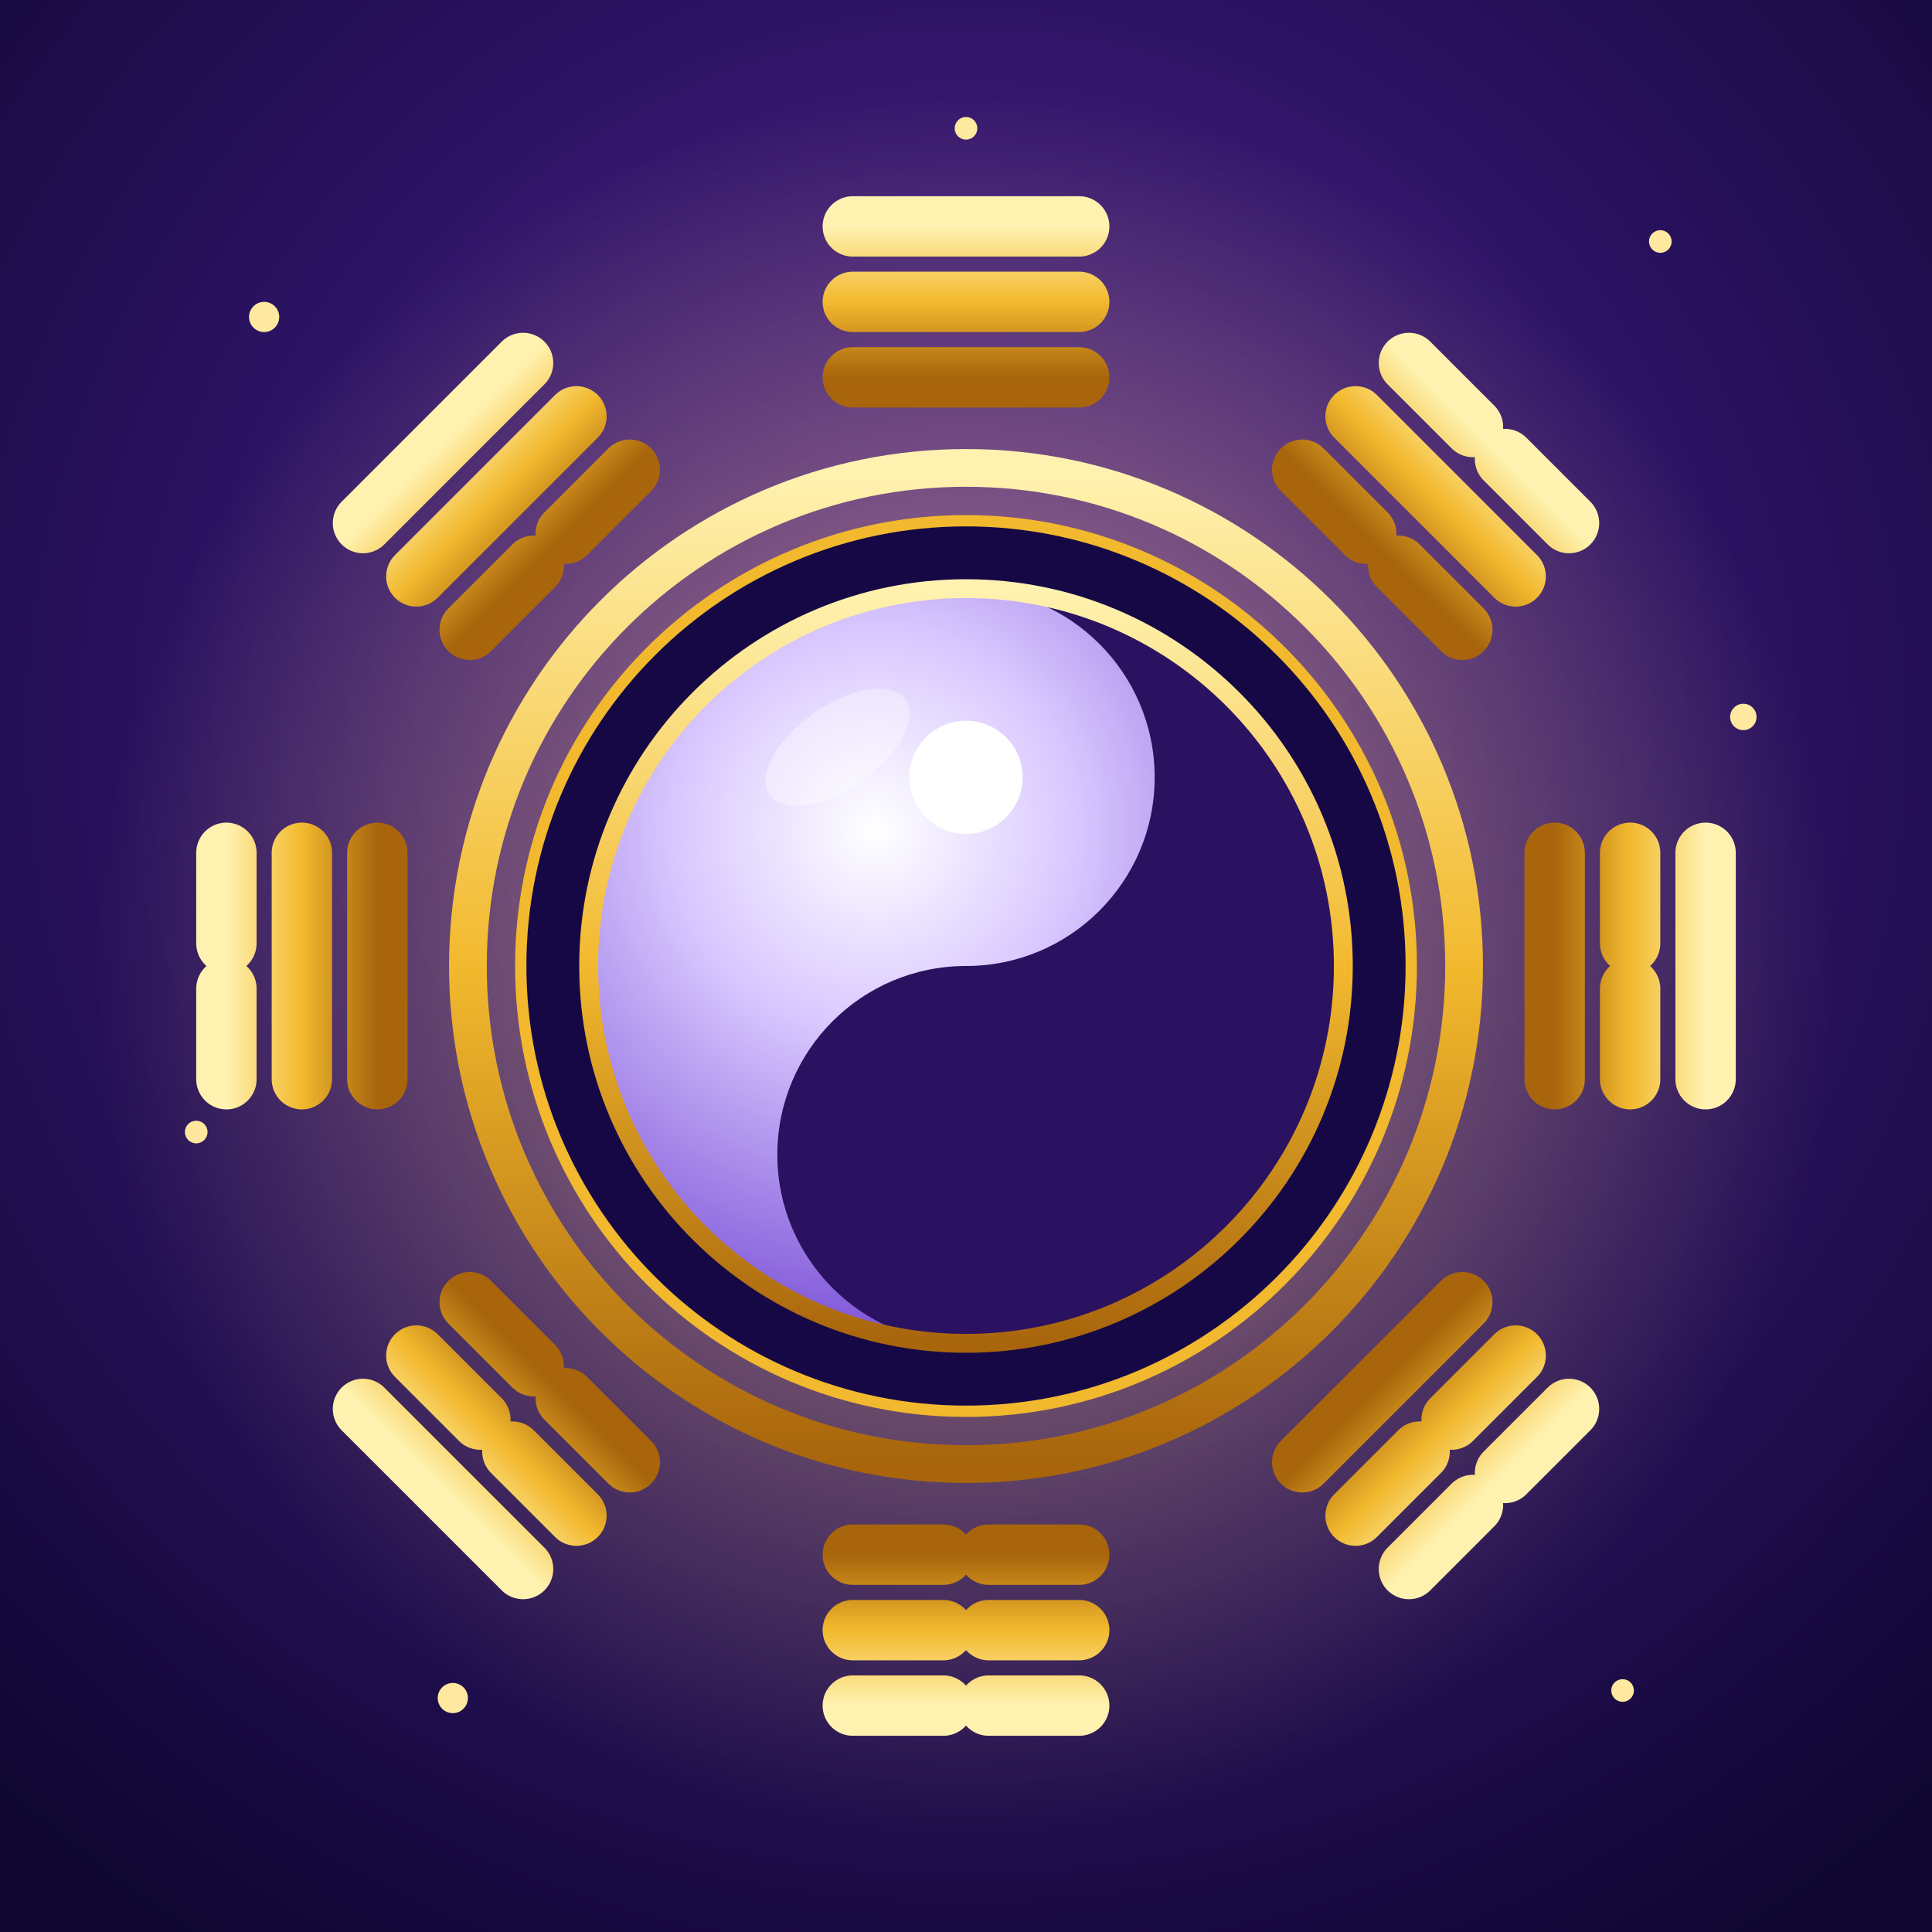
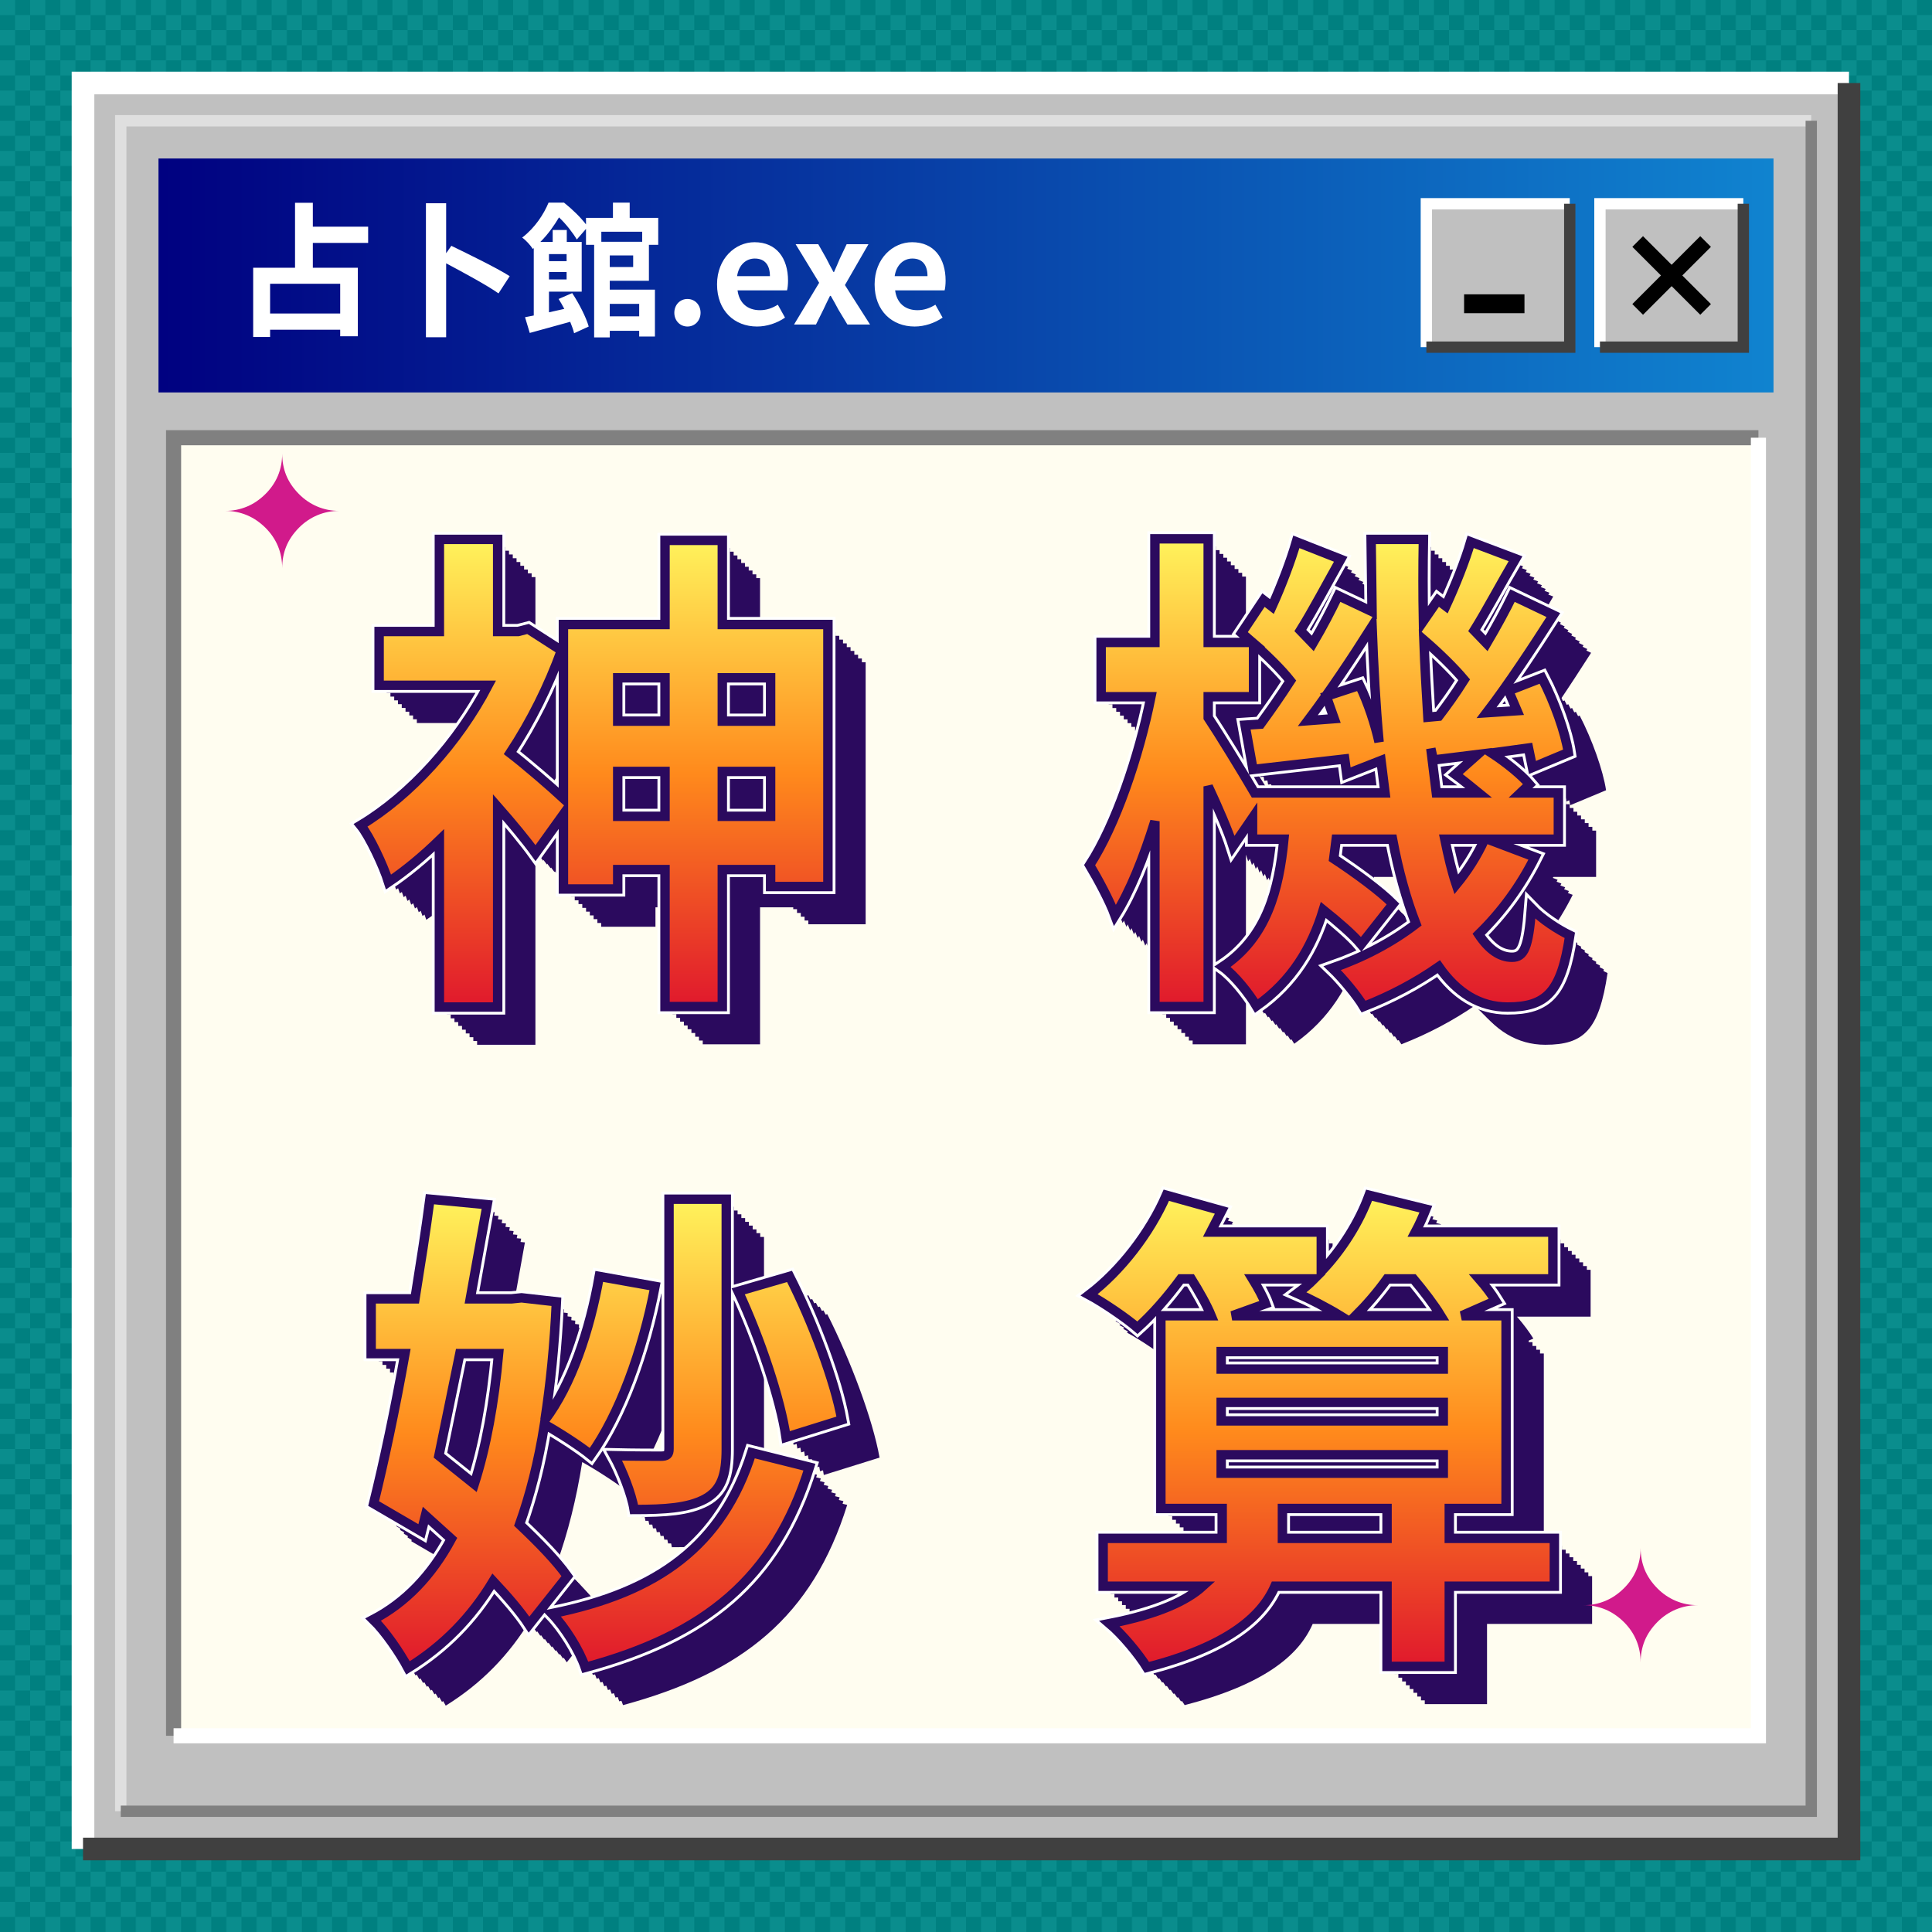
<svg xmlns="http://www.w3.org/2000/svg" viewBox="0 0 512 512">
  <defs>
-     <radialGradient id="bg" cx="50%" cy="38%" r="75%">
-       <stop offset="0" stop-color="#5b2a9e" />
-       <stop offset=".55" stop-color="#2a1260" />
-       <stop offset="1" stop-color="#0e0630" />
-     </radialGradient>
-     <linearGradient id="gold" x1="0" y1="0" x2="0" y2="1">
-       <stop offset="0" stop-color="#fff2b0" />
-       <stop offset=".5" stop-color="#f2b92e" />
-       <stop offset="1" stop-color="#a8650c" />
+     <linearGradient id="wa" x1="0" y1="0" x2="0" y2="1">
+       <stop offset="0" stop-color="#fff35c" />
+       <stop offset=".5" stop-color="#ff8a1c" />
+       <stop offset="1" stop-color="#e0182d" />
    </linearGradient>
-     <radialGradient id="orb" cx="38%" cy="32%" r="75%">
-       <stop offset="0" stop-color="#ffffff" />
-       <stop offset=".35" stop-color="#d9c8ff" />
-       <stop offset="1" stop-color="#6d3fd0" />
-     </radialGradient>
-     <radialGradient id="glow" cx="50%" cy="50%" r="50%">
-       <stop offset="0" stop-color="#ffd86b" stop-opacity=".55" />
-       <stop offset="1" stop-color="#ffd86b" stop-opacity="0" />
-     </radialGradient>
+     <linearGradient id="tb" x1="0" y1="0" x2="1" y2="0">
+       <stop offset="0" stop-color="#000080" />
+       <stop offset="1" stop-color="#1084d0" />
+     </linearGradient>
+     <pattern id="dot" width="8" height="8" patternUnits="userSpaceOnUse">
+       <rect width="8" height="8" fill="#008080" />
+       <rect width="4" height="4" fill="#0a8d8d" />
+       <rect x="4" y="4" width="4" height="4" fill="#0a8d8d" />
+     </pattern>
  </defs>
-   <rect width="512" height="512" fill="url(#bg)" />
-   <g fill="#ffe9a0">
-     <circle cx="70" cy="84" r="4" />
-     <circle cx="440" cy="64" r="3" />
-     <circle cx="462" cy="190" r="3.5" />
-     <circle cx="52" cy="300" r="3" />
-     <circle cx="120" cy="450" r="4" />
-     <circle cx="430" cy="448" r="3" />
-     <circle cx="256" cy="34" r="3" />
+   <rect width="512" height="512" fill="url(#dot)" />
+   <rect x="22" y="22" width="468" height="468" fill="#c0c0c0" />
+   <path d="M22 490V22h468" fill="none" stroke="#fff" stroke-width="6" />
+   <path d="M22 490h468V22" fill="none" stroke="#404040" stroke-width="6" />
+   <path d="M32 480V32h448" fill="none" stroke="#dfdfdf" stroke-width="3" />
+   <path d="M32 480h448V32" fill="none" stroke="#808080" stroke-width="3" />
+   <rect x="42" y="42" width="428" height="62" fill="url(#tb)" />
+   <text x="62" y="86" font-size="38" font-weight="900" fill="#fff" font-family="Noto Sans CJK JP">占卜館.exe</text>
+   <g>
+     <rect x="378" y="54" width="38" height="38" fill="#c0c0c0" />
+     <path d="M378 92V54h38" fill="none" stroke="#fff" stroke-width="3" />
+     <path d="M378 92h38V54" fill="none" stroke="#404040" stroke-width="3" />
+     <rect x="388" y="78" width="16" height="5" fill="#000" />
+     <rect x="424" y="54" width="38" height="38" fill="#c0c0c0" />
+     <path d="M424 92V54h38" fill="none" stroke="#fff" stroke-width="3" />
+     <path d="M424 92h38V54" fill="none" stroke="#404040" stroke-width="3" />
+     <path d="M434 64l18 18M452 64l-18 18" stroke="#000" stroke-width="4" />
  </g>
-   <circle cx="256" cy="256" r="230" fill="url(#glow)" />
-   <g id="tri" stroke="url(#gold)" stroke-width="16" stroke-linecap="round" fill="none">
-     <g transform="translate(256 256)">
-       <g transform="rotate(0)">
-         <path d="M-30 -196h60M-30 -176h60M-30 -156h60" />
-       </g>
-       <g transform="rotate(45)">
-         <path d="M-30 -196h24M6 -196h24M-30 -176h60M-30 -156h24M6 -156h24" />
-       </g>
-       <g transform="rotate(90)">
-         <path d="M-30 -196h60M-30 -176h24M6 -176h24M-30 -156h60" />
-       </g>
-       <g transform="rotate(135)">
-         <path d="M-30 -196h24M6 -196h24M-30 -176h24M6 -176h24M-30 -156h60" />
-       </g>
-       <g transform="rotate(180)">
-         <path d="M-30 -196h24M6 -196h24M-30 -176h24M6 -176h24M-30 -156h24M6 -156h24" />
-       </g>
-       <g transform="rotate(225)">
-         <path d="M-30 -196h60M-30 -176h24M6 -176h24M-30 -156h24M6 -156h24" />
-       </g>
-       <g transform="rotate(270)">
-         <path d="M-30 -196h24M6 -196h24M-30 -176h60M-30 -156h60" />
-       </g>
-       <g transform="rotate(315)">
-         <path d="M-30 -196h60M-30 -176h60M-30 -156h24M6 -156h24" />
-       </g>
-     </g>
+   <rect x="46" y="116" width="420" height="344" fill="#fffdf0" />
+   <path d="M46 460V116h420" fill="none" stroke="#808080" stroke-width="4" />
+   <path d="M46 460h420V116" fill="none" stroke="#fff" stroke-width="4" />
+   <g font-family="Noto Sans CJK JP" font-weight="900" font-size="132" text-anchor="middle">
+     <text x="170.0" y="265.0" fill="#2b0a5e">神</text>
+     <text x="169.0" y="264.0" fill="#2b0a5e">神</text>
+     <text x="168.0" y="263.0" fill="#2b0a5e">神</text>
+     <text x="167.0" y="262.0" fill="#2b0a5e">神</text>
+     <text x="166.0" y="261.0" fill="#2b0a5e">神</text>
+     <text x="165.0" y="260.0" fill="#2b0a5e">神</text>
+     <text x="164.0" y="259.0" fill="#2b0a5e">神</text>
+     <text x="163.0" y="258.0" fill="#2b0a5e">神</text>
+     <text x="162.0" y="257.0" fill="#2b0a5e">神</text>
+     <text x="161.0" y="256.0" fill="#2b0a5e">神</text>
+     <text x="362.0" y="265.0" fill="#2b0a5e">機</text>
+     <text x="361.0" y="264.0" fill="#2b0a5e">機</text>
+     <text x="360.0" y="263.0" fill="#2b0a5e">機</text>
+     <text x="359.0" y="262.0" fill="#2b0a5e">機</text>
+     <text x="358.0" y="261.0" fill="#2b0a5e">機</text>
+     <text x="357.0" y="260.0" fill="#2b0a5e">機</text>
+     <text x="356.0" y="259.0" fill="#2b0a5e">機</text>
+     <text x="355.0" y="258.0" fill="#2b0a5e">機</text>
+     <text x="354.0" y="257.0" fill="#2b0a5e">機</text>
+     <text x="353.0" y="256.0" fill="#2b0a5e">機</text>
+     <text x="170.0" y="440.0" fill="#2b0a5e">妙</text>
+     <text x="169.0" y="439.0" fill="#2b0a5e">妙</text>
+     <text x="168.0" y="438.0" fill="#2b0a5e">妙</text>
+     <text x="167.0" y="437.0" fill="#2b0a5e">妙</text>
+     <text x="166.0" y="436.0" fill="#2b0a5e">妙</text>
+     <text x="165.0" y="435.0" fill="#2b0a5e">妙</text>
+     <text x="164.0" y="434.0" fill="#2b0a5e">妙</text>
+     <text x="163.0" y="433.0" fill="#2b0a5e">妙</text>
+     <text x="162.0" y="432.0" fill="#2b0a5e">妙</text>
+     <text x="161.0" y="431.0" fill="#2b0a5e">妙</text>
+     <text x="362.0" y="440.0" fill="#2b0a5e">算</text>
+     <text x="361.0" y="439.0" fill="#2b0a5e">算</text>
+     <text x="360.0" y="438.0" fill="#2b0a5e">算</text>
+     <text x="359.0" y="437.0" fill="#2b0a5e">算</text>
+     <text x="358.0" y="436.0" fill="#2b0a5e">算</text>
+     <text x="357.0" y="435.0" fill="#2b0a5e">算</text>
+     <text x="356.0" y="434.0" fill="#2b0a5e">算</text>
+     <text x="355.0" y="433.0" fill="#2b0a5e">算</text>
+     <text x="354.0" y="432.0" fill="#2b0a5e">算</text>
+     <text x="353.0" y="431.0" fill="#2b0a5e">算</text>
+     <text x="160" y="255" fill="url(#wa)" stroke="#fff" stroke-width="4" paint-order="stroke">神</text>
+     <text x="160" y="255" fill="none" stroke="#2b0a5e" stroke-width="2.5">神</text>
+     <text x="352" y="255" fill="url(#wa)" stroke="#fff" stroke-width="4" paint-order="stroke">機</text>
+     <text x="352" y="255" fill="none" stroke="#2b0a5e" stroke-width="2.5">機</text>
+     <text x="160" y="430" fill="url(#wa)" stroke="#fff" stroke-width="4" paint-order="stroke">妙</text>
+     <text x="160" y="430" fill="none" stroke="#2b0a5e" stroke-width="2.5">妙</text>
+     <text x="352" y="430" fill="url(#wa)" stroke="#fff" stroke-width="4" paint-order="stroke">算</text>
+     <text x="352" y="430" fill="none" stroke="#2b0a5e" stroke-width="2.5">算</text>
  </g>
-   <circle cx="256" cy="256" r="132" fill="none" stroke="url(#gold)" stroke-width="10" />
-   <circle cx="256" cy="256" r="118" fill="#150845" stroke="#f2b92e" stroke-width="3" />
-   <g transform="translate(256 256)">
-     <circle r="100" fill="url(#orb)" />
-     <path d="M0 -100A100 100 0 0 1 0 100A50 50 0 0 1 0 0A50 50 0 0 0 0 -100Z" fill="#2a1260" />
-     <circle cy="-50" r="15" fill="#fff" />
-     <circle cy="50" r="15" fill="#2a1260" />
-     <circle r="100" fill="none" stroke="url(#gold)" stroke-width="5" />
-     <ellipse cx="-34" cy="-58" rx="22" ry="11" fill="#fff" opacity=".35" transform="rotate(-35 -34 -58)" />
+   <g fill="#d11a8b" font-size="40" font-family="Noto Sans CJK JP">
+     <text x="58" y="150">✦</text>
+     <text x="418" y="440">✦</text>
  </g>
</svg>
